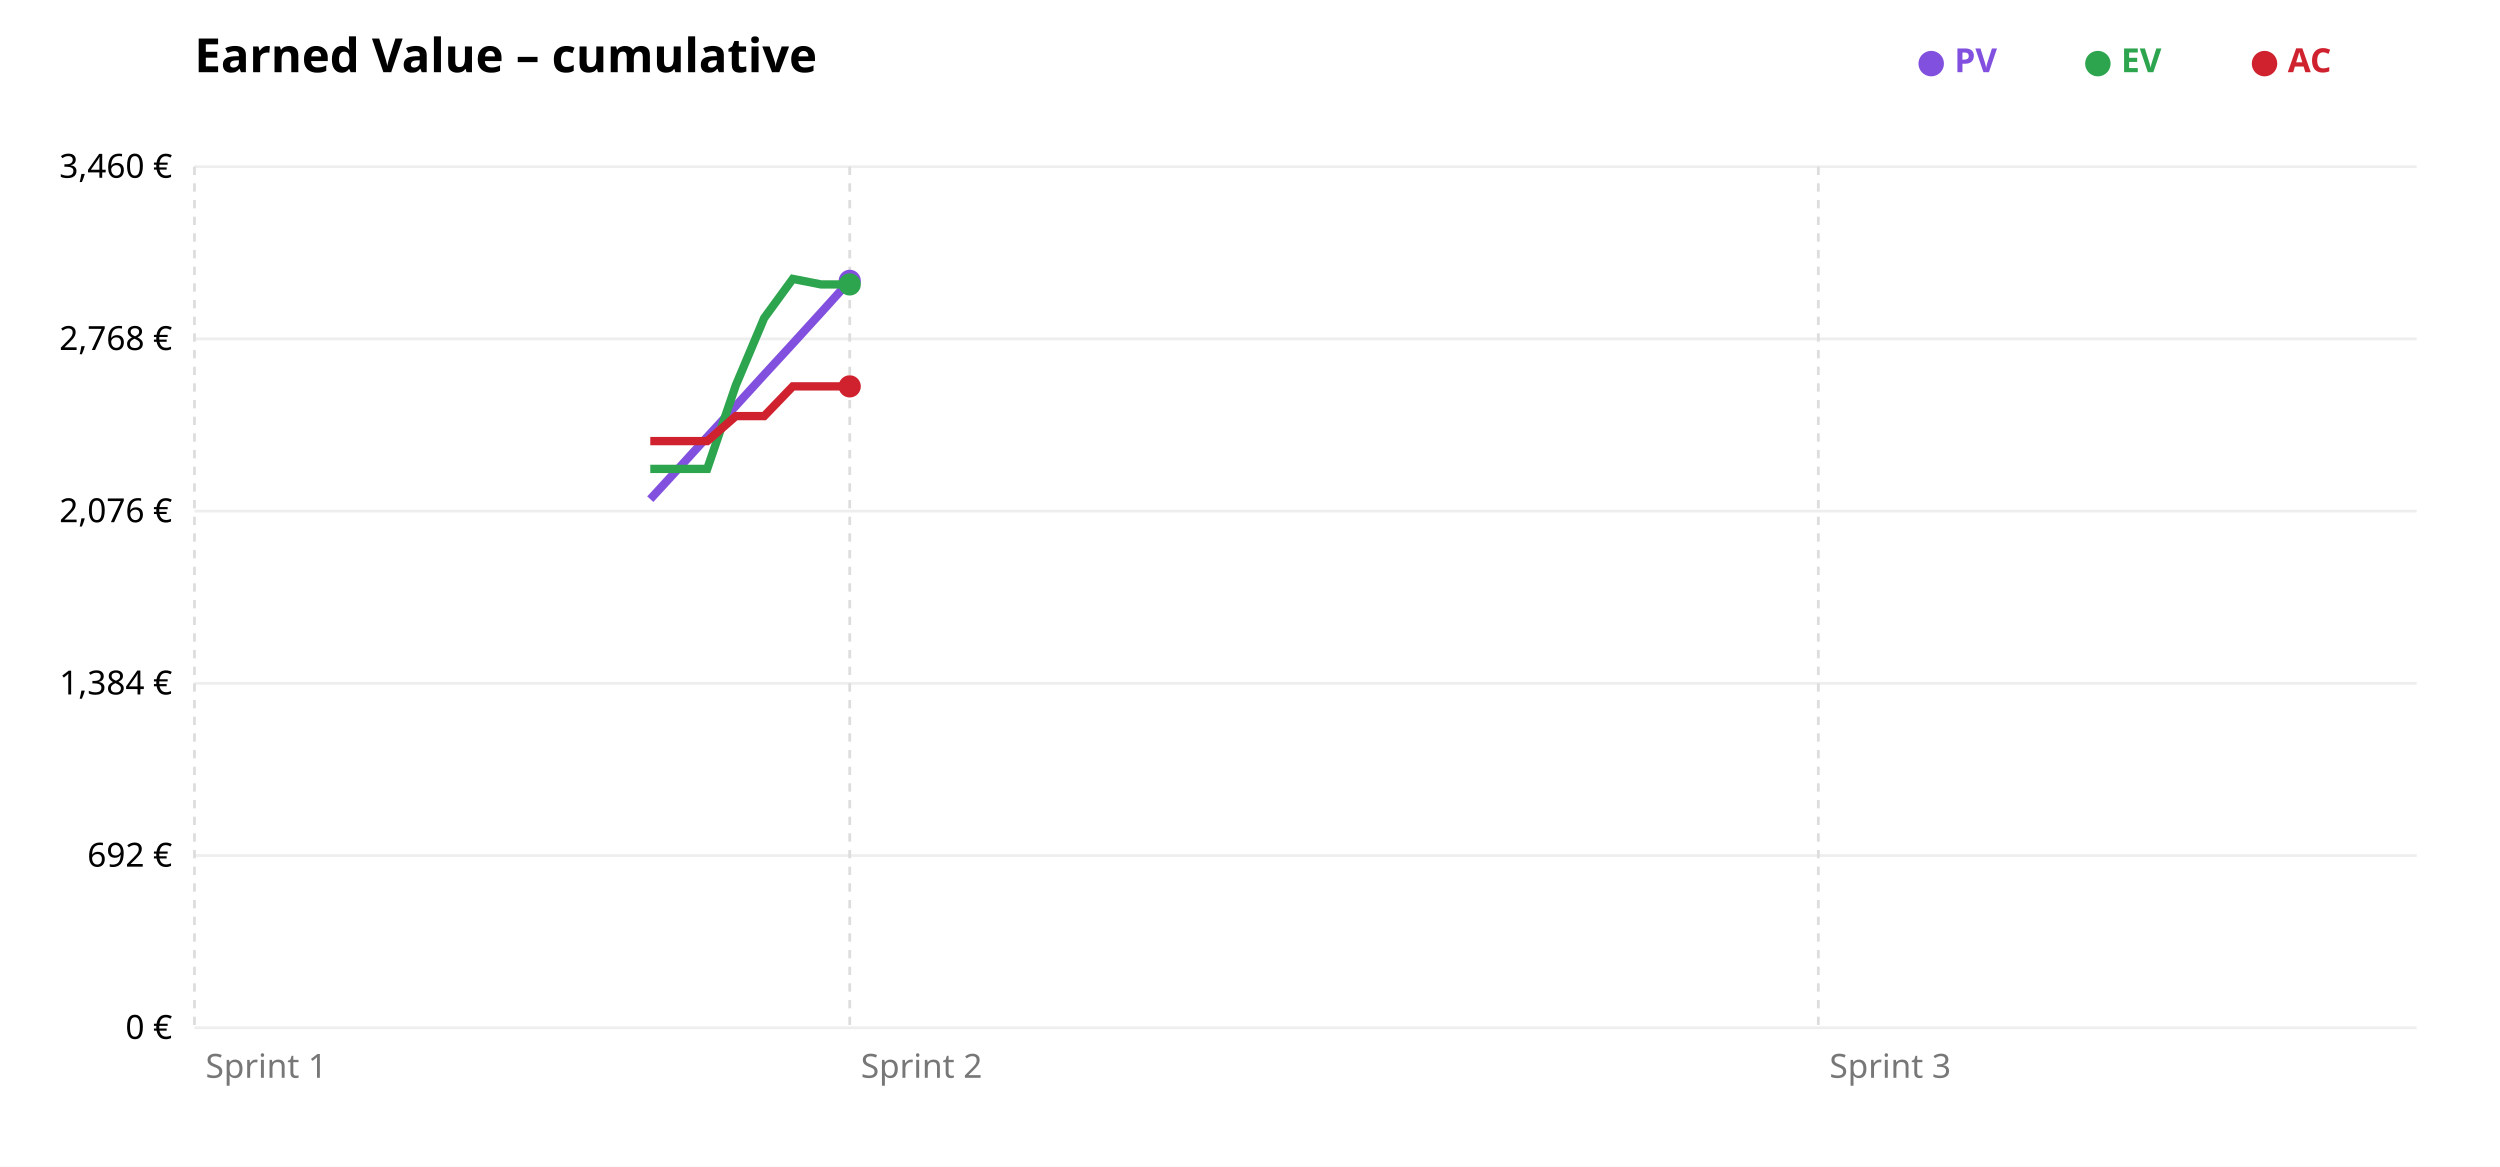
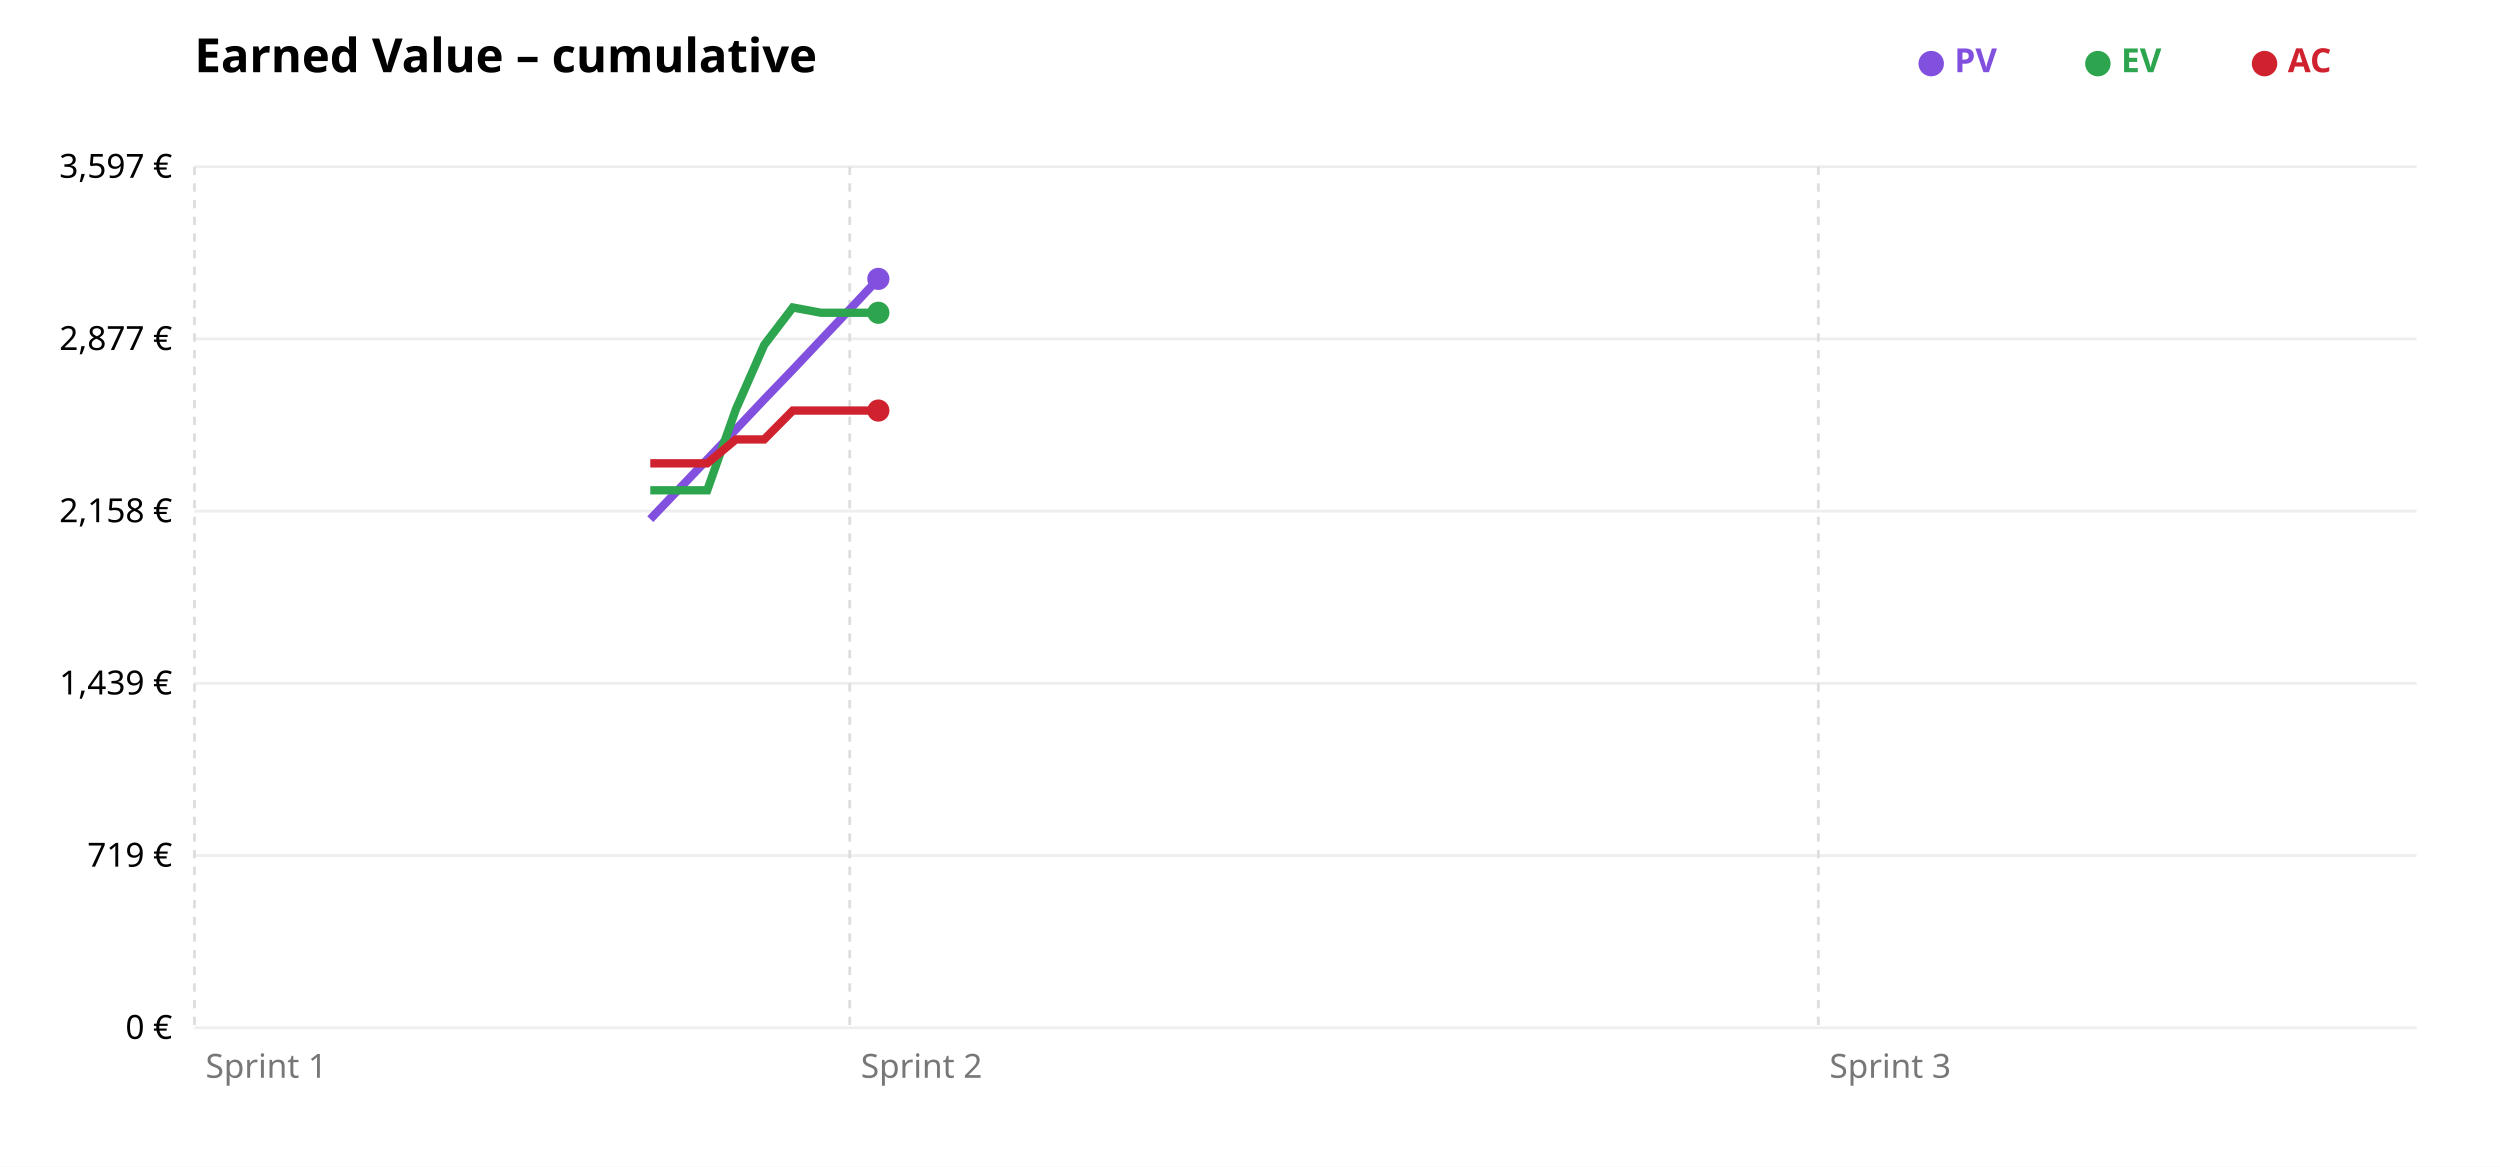
<svg xmlns="http://www.w3.org/2000/svg" width="900" height="420" font-family="sans-serif" font-size="12">
  <rect width="100%" height="100%" fill="white" />
  <text x="70" y="26" font-size="17" font-weight="bold">Earned Value – cumulative</text>
  <line x1="70" y1="370.0" x2="870" y2="370.0" stroke="#eee" />
  <text x="62" y="374.0" text-anchor="end">0 €</text>
  <line x1="70" y1="308.0" x2="870" y2="308.0" stroke="#eee" />
-   <text x="62" y="312.0" text-anchor="end">692 €</text>
+   <text x="62" y="312.0" text-anchor="end">719 €</text>
  <line x1="70" y1="246.0" x2="870" y2="246.0" stroke="#eee" />
-   <text x="62" y="250.0" text-anchor="end">1,384 €</text>
+   <text x="62" y="250.0" text-anchor="end">1,439 €</text>
  <line x1="70" y1="184.0" x2="870" y2="184.0" stroke="#eee" />
-   <text x="62" y="188.0" text-anchor="end">2,076 €</text>
+   <text x="62" y="188.0" text-anchor="end">2,158 €</text>
  <line x1="70" y1="122.0" x2="870" y2="122.0" stroke="#eee" />
-   <text x="62" y="126.0" text-anchor="end">2,768 €</text>
+   <text x="62" y="126.0" text-anchor="end">2,877 €</text>
  <line x1="70" y1="60.0" x2="870" y2="60.0" stroke="#eee" />
-   <text x="62" y="64.0" text-anchor="end">3,460 €</text>
+   <text x="62" y="64.0" text-anchor="end">3,597 €</text>
  <line x1="70.0" y1="60" x2="70.0" y2="370" stroke="#ddd" stroke-dasharray="3 3" />
  <text x="74.0" y="388" fill="#777">Sprint 1</text>
  <line x1="305.9" y1="60" x2="305.9" y2="370" stroke="#ddd" stroke-dasharray="3 3" />
  <text x="309.9" y="388" fill="#777">Sprint 2</text>
  <line x1="654.6" y1="60" x2="654.6" y2="370" stroke="#ddd" stroke-dasharray="3 3" />
  <text x="658.6" y="388" fill="#777">Sprint 3</text>
-   <polyline points="234.1,179.7 244.4,168.5 254.6,157.3 264.9,146.1 275.1,134.9 285.4,123.7 295.6,112.5 305.9,101.1" fill="none" stroke="#8250df" stroke-width="3" />
-   <circle cx="305.9" cy="101.1" r="4" fill="#8250df" />
+   <polyline points="234.1,186.9 244.4,176.1 254.6,165.4 264.9,154.6 275.1,143.8 285.4,133.1 295.6,122.3 305.9,111.4 316.2,100.4" fill="none" stroke="#8250df" stroke-width="3" />
+   <circle cx="316.2" cy="100.4" r="4" fill="#8250df" />
  <text x="690" y="26" fill="#8250df" font-weight="bold">● PV</text>
-   <polyline points="234.1,168.8 244.4,168.8 254.6,168.8 264.9,138.7 275.1,114.5 285.4,100.4 295.6,102.4 305.9,102.4" fill="none" stroke="#2da44e" stroke-width="3" />
-   <circle cx="305.9" cy="102.4" r="4" fill="#2da44e" />
+   <polyline points="234.1,176.5 244.4,176.5 254.6,176.5 264.9,147.4 275.1,124.2 285.4,110.7 295.6,112.6 305.9,112.6 316.2,112.6" fill="none" stroke="#2da44e" stroke-width="3" />
+   <circle cx="316.2" cy="112.6" r="4" fill="#2da44e" />
  <text x="750" y="26" fill="#2da44e" font-weight="bold">● EV</text>
-   <polyline points="234.1,158.8 244.4,158.8 254.6,158.8 264.9,149.8 275.1,149.8 285.4,139.1 295.6,139.1 305.9,139.1" fill="none" stroke="#cf222e" stroke-width="3" />
-   <circle cx="305.9" cy="139.1" r="4" fill="#cf222e" />
+   <polyline points="234.1,166.8 244.4,166.8 254.6,166.8 264.9,158.2 275.1,158.2 285.4,147.8 295.6,147.8 305.9,147.8 316.2,147.8" fill="none" stroke="#cf222e" stroke-width="3" />
+   <circle cx="316.2" cy="147.8" r="4" fill="#cf222e" />
  <text x="810" y="26" fill="#cf222e" font-weight="bold">● AC</text>
</svg>
